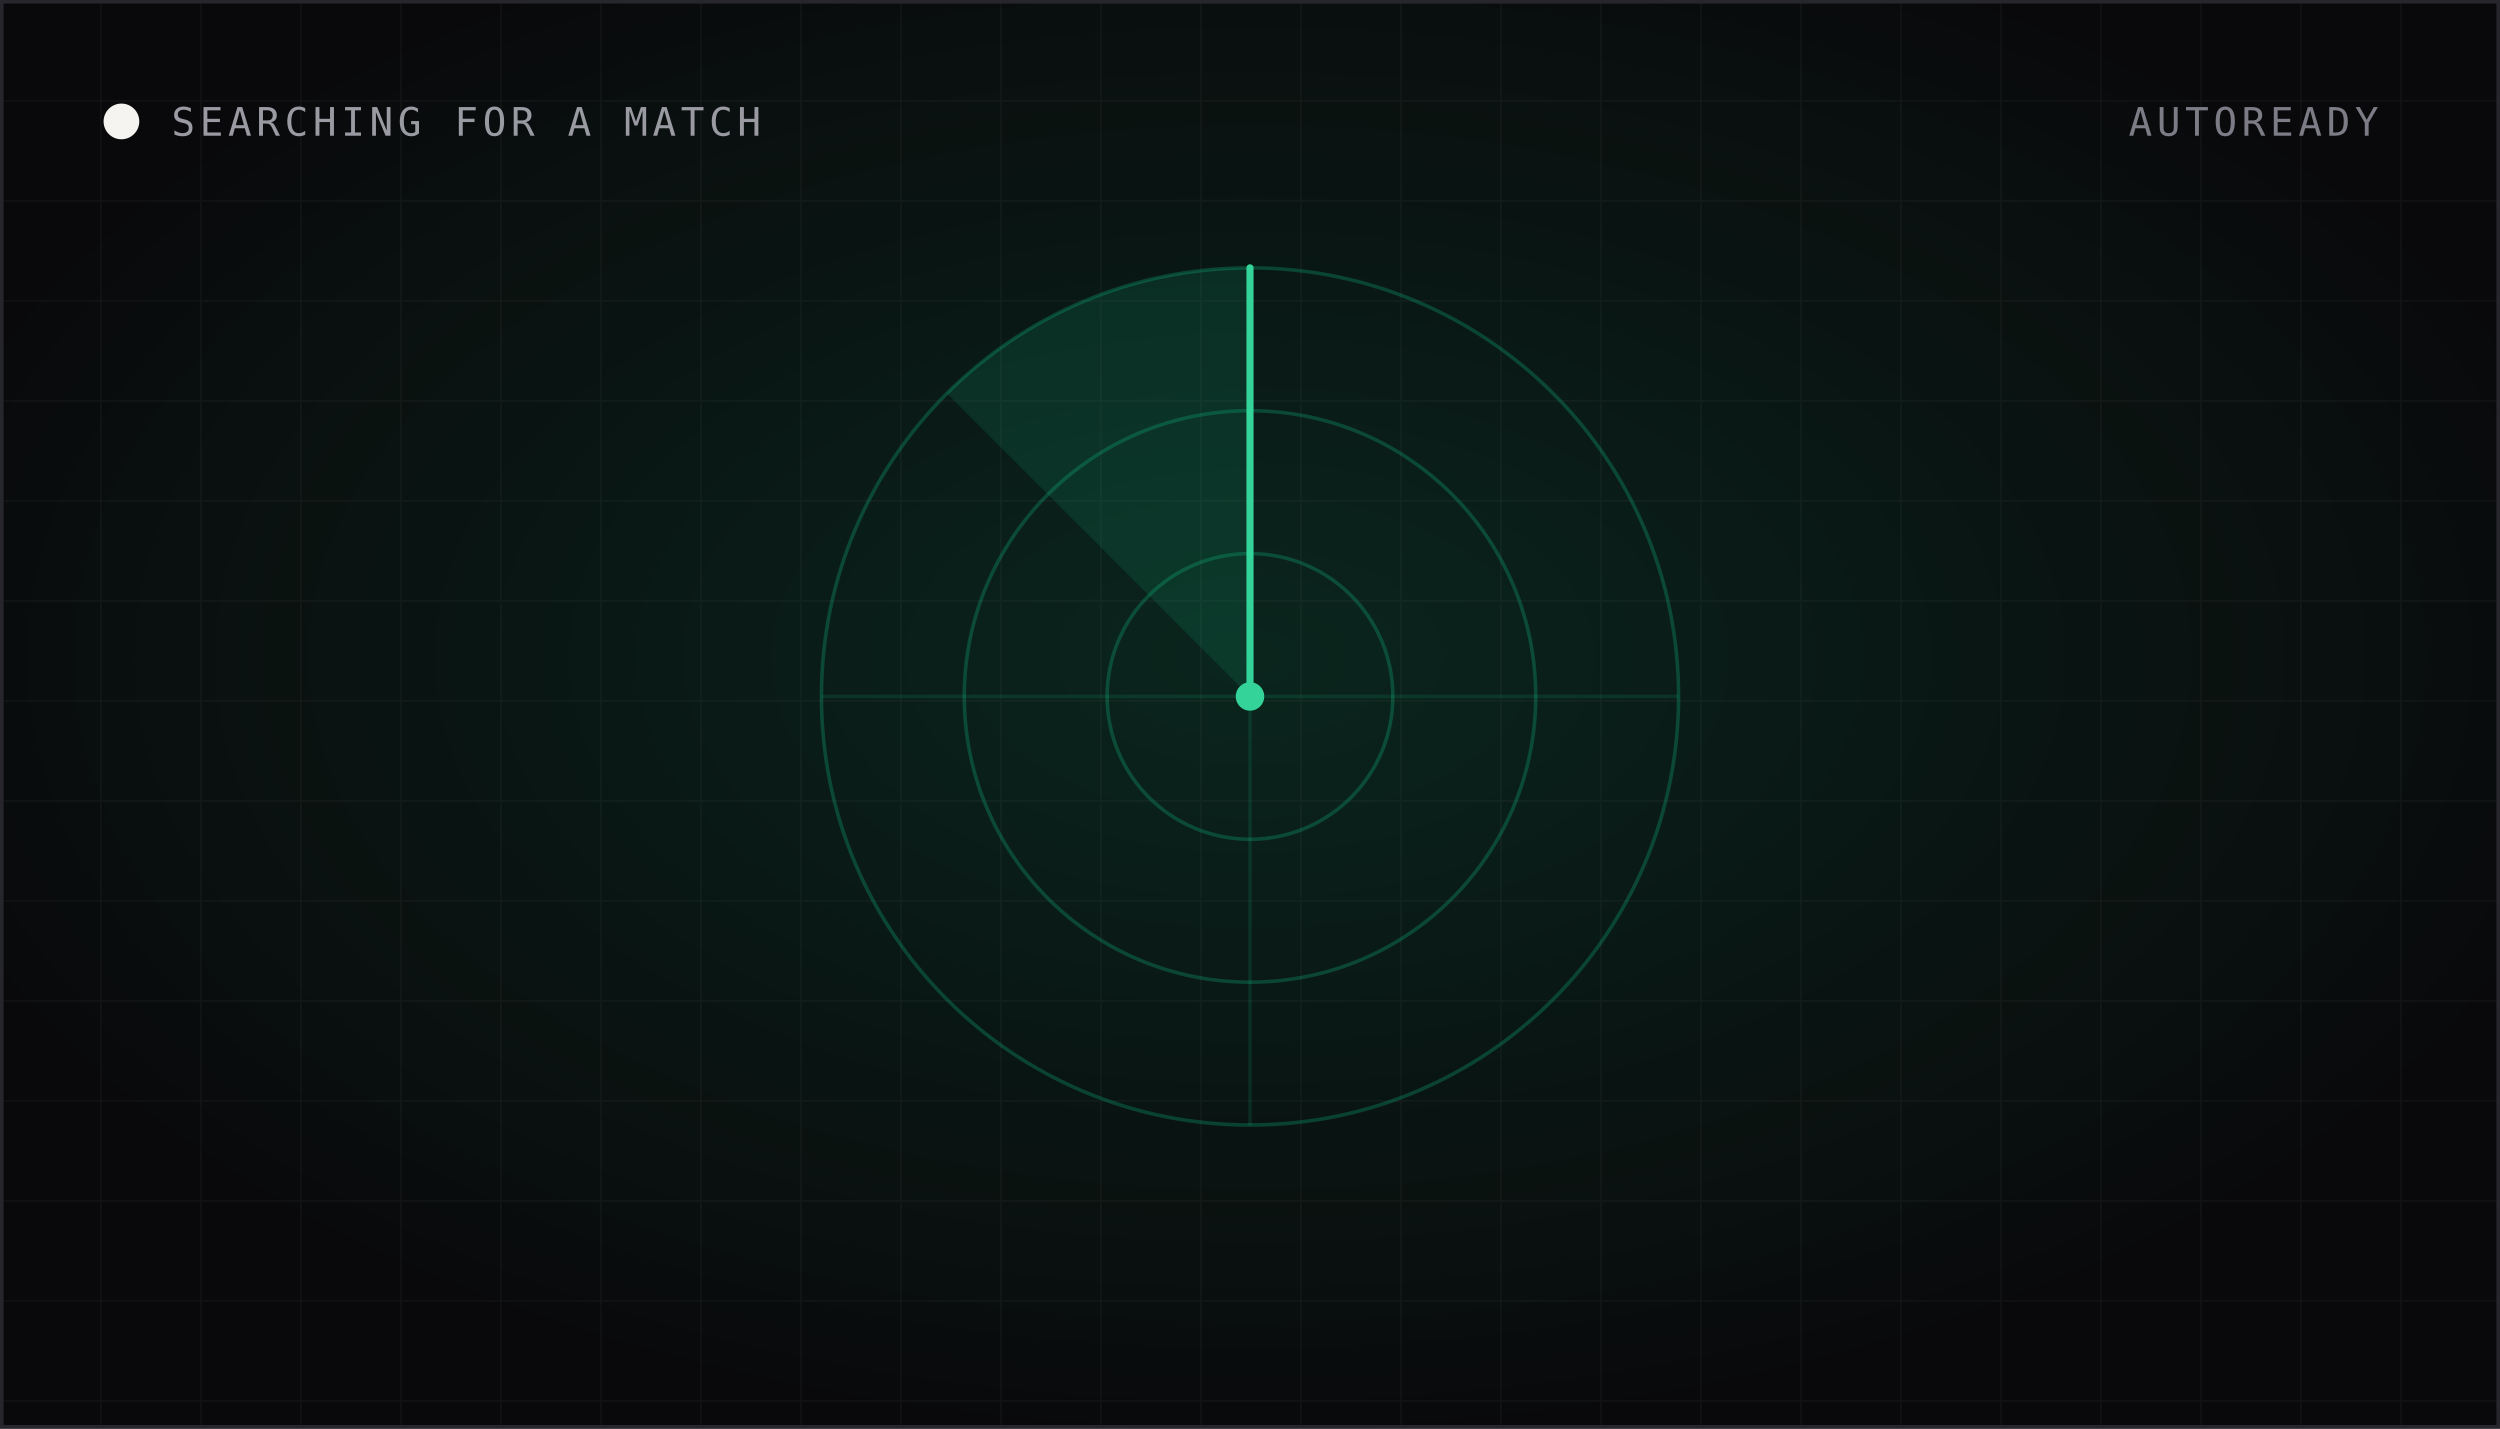
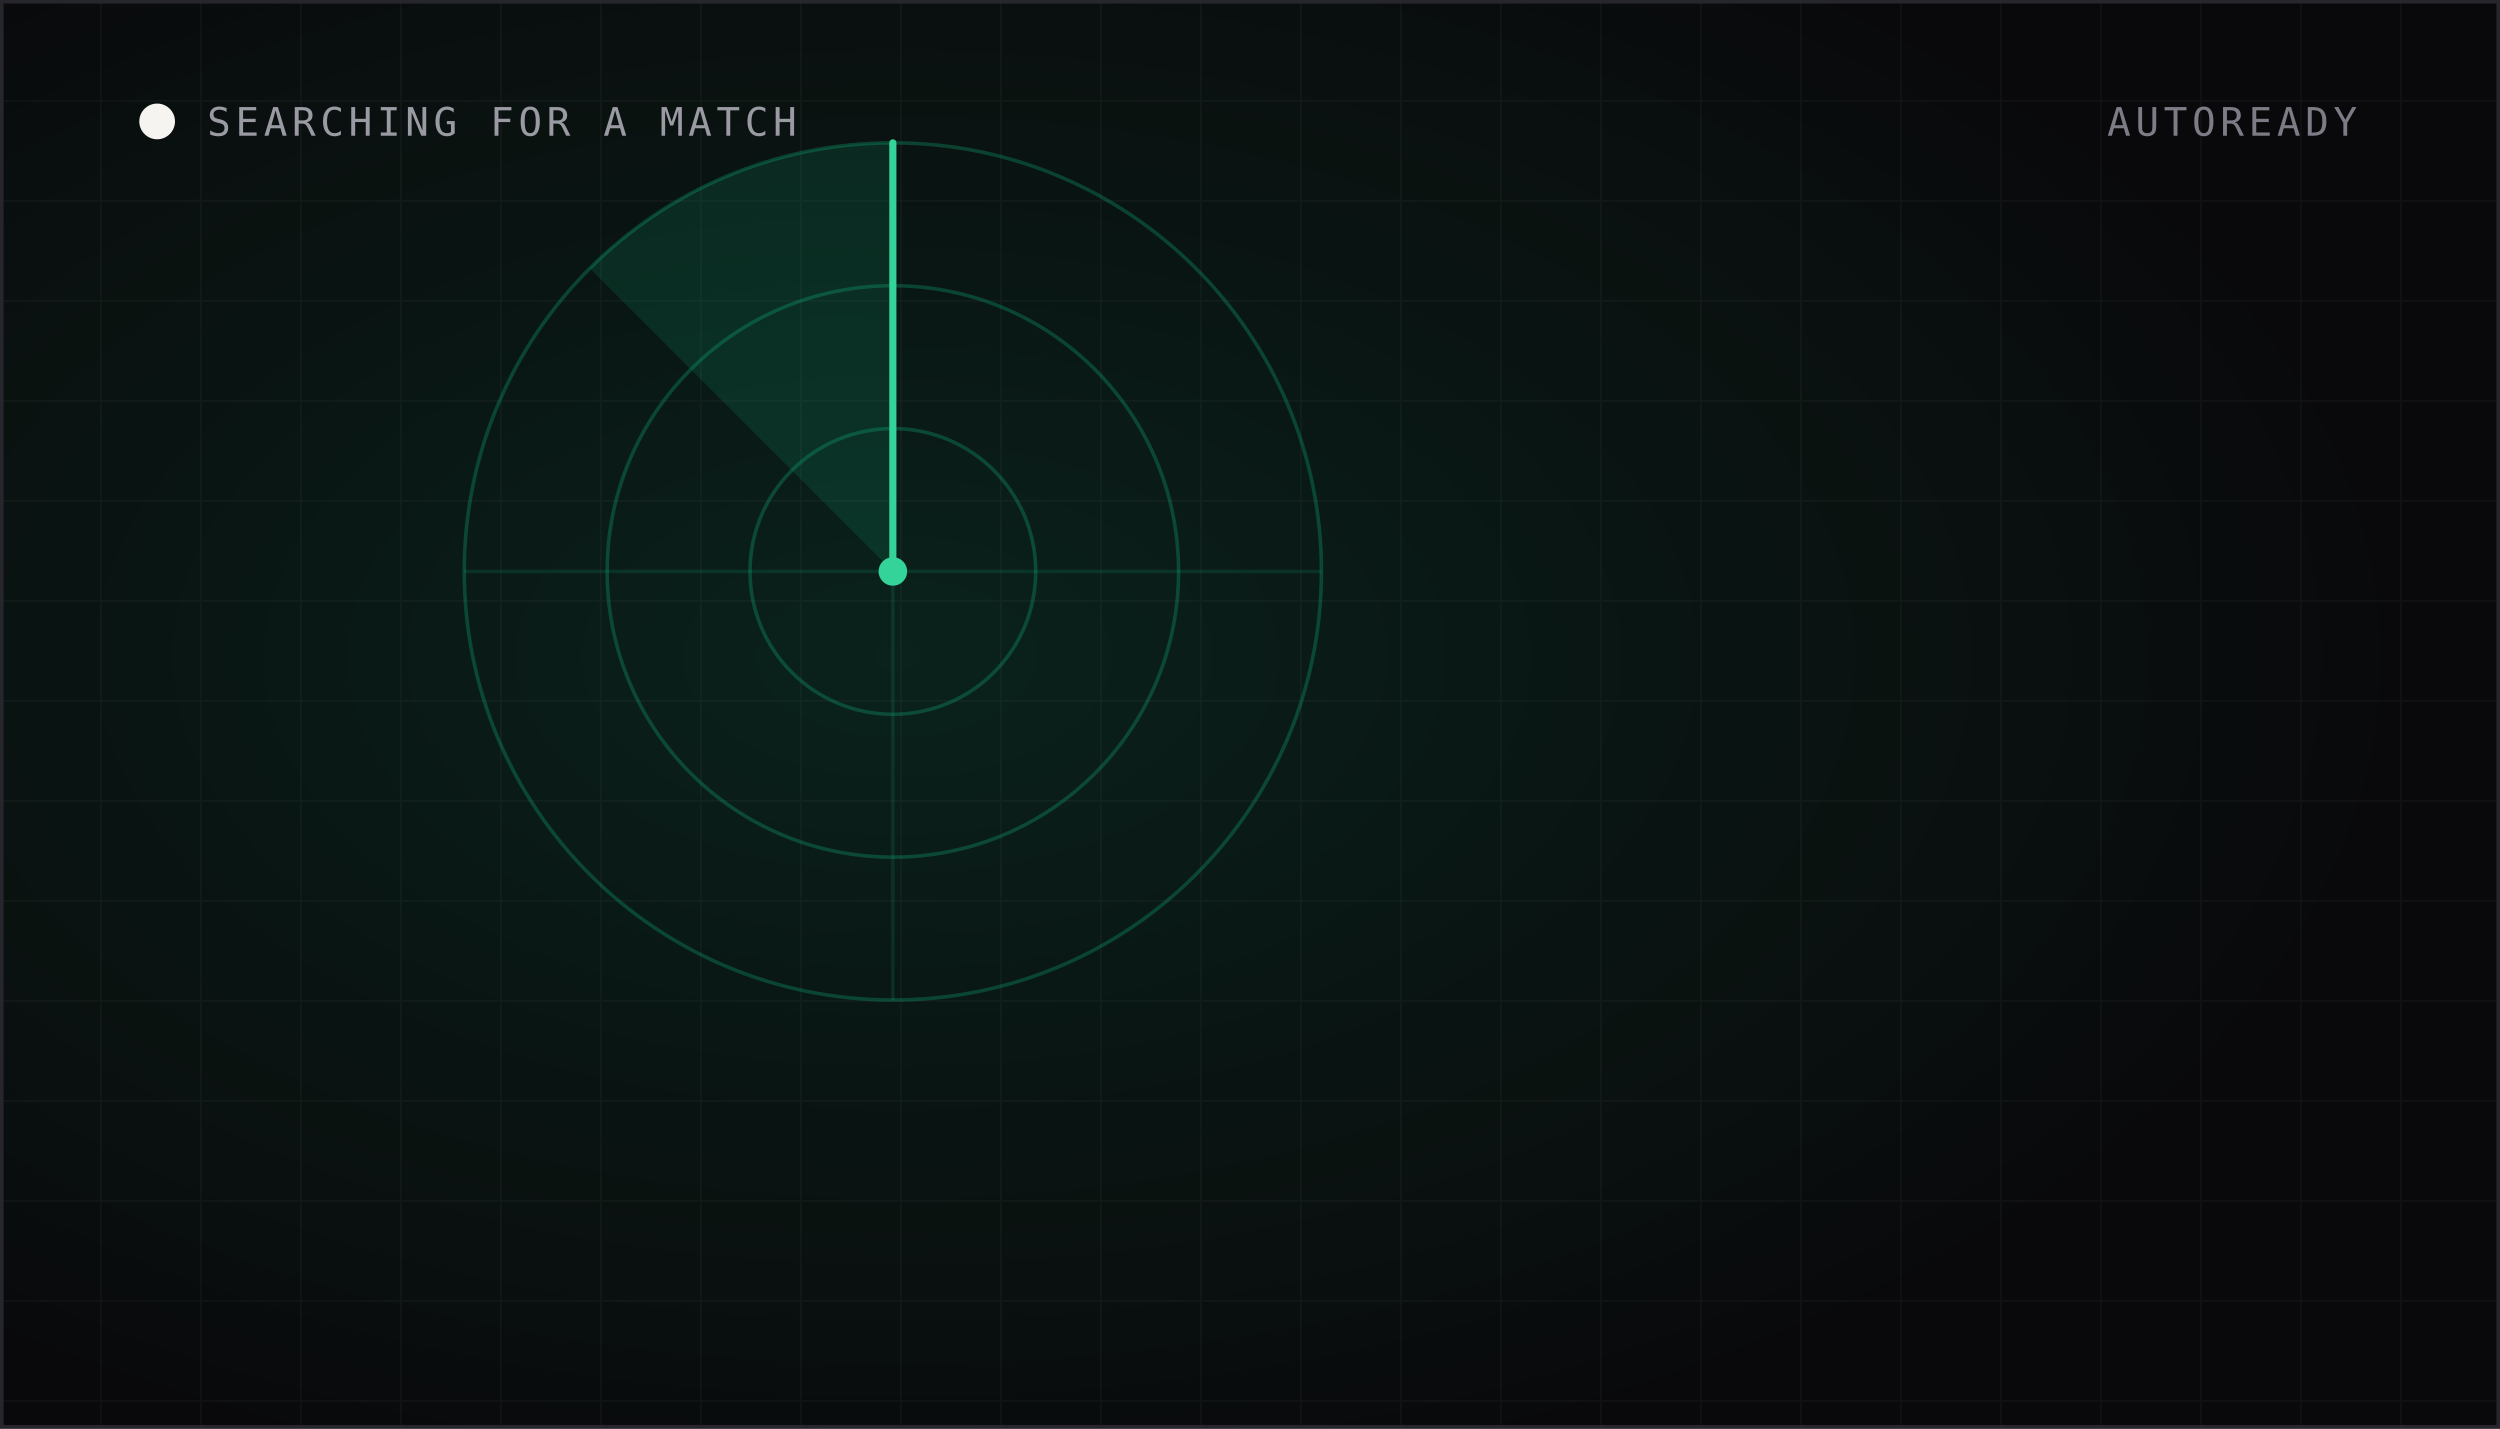
<svg xmlns="http://www.w3.org/2000/svg" viewBox="0 0 700 400" width="700" height="400" role="img" aria-label="AutoReady demo: a radar searches for a match, the match-found popup appears, AutoReady clicks Accept, and a notification reaches your PC and phone.">
  <defs>
+     <radialGradient id="halo" cx="36%" cy="46%" r="60%">
+       <stop offset="0" stop-color="#10B981" stop-opacity=".14" />
+       <stop offset="1" stop-color="#10B981" stop-opacity="0" />
+     </radialGradient>
+     <pattern id="grid" width="28" height="28" patternUnits="userSpaceOnUse">
+       <path d="M28 0H0V28" fill="none" stroke="#F5F4F0" stroke-opacity=".035" />
+     </pattern>
    <linearGradient id="wall" x1="0" y1="0" x2="0" y2="1">
      <stop offset="0" stop-color="#0E3B33" />
      <stop offset=".55" stop-color="#12121A" />
      <stop offset="1" stop-color="#0A1A2B" />
    </linearGradient>
    <symbol id="logo" viewBox="0 0 512 512">
      <rect width="512" height="512" rx="112" fill="#09090B" />
      <g transform="translate(256 256) scale(.84) translate(-203 -283)">
        <polyline points="86.48,263.72 61.02,238.26" fill="none" stroke="#38BDF8" stroke-width="84" />
        <polyline points="18.61,269.37 -4.02,246.74" fill="none" stroke="#10B981" stroke-width="84" />
        <polyline points="78,292 188,402 352,198" fill="none" stroke="#F5F4F0" stroke-width="84" stroke-linejoin="miter" />
        <polygon points="440,104 274,160 412,280" fill="#F5F4F0" />
      </g>
    </symbol>
-     <radialGradient id="halo" cx="50%" cy="46%" r="55%">
-       <stop offset="0" stop-color="#10B981" stop-opacity=".16" />
-       <stop offset="1" stop-color="#10B981" stop-opacity="0" />
-     </radialGradient>
-     <pattern id="grid" width="28" height="28" patternUnits="userSpaceOnUse">
-       <path d="M28 0H0V28" fill="none" stroke="#F5F4F0" stroke-opacity=".035" />
-     </pattern>
  </defs>
  <style>
    .d{font-family:"Segoe UI Variable Display","Segoe UI",Helvetica,Arial,sans-serif}
    .m{font-family:"Cascadia Mono",Consolas,Menlo,monospace}
  </style>
  <rect width="700" height="400" fill="#09090b" />
  <rect width="700" height="400" fill="url(#halo)" />
  <rect width="700" height="400" fill="url(#grid)" />
  <rect x=".5" y=".5" width="699" height="399" fill="none" stroke="#26262C" />
-   <circle cx="34" cy="34" r="5" fill="#F5F4F0">
+   <circle cx="44" cy="34" r="5" fill="#F5F4F0">
    <animate attributeName="fill" values="#F5F4F0;#F5F4F0;#38BDF8;#38BDF8;#10B981;#10B981" keyTimes="0;.32;.34;.54;.56;1" dur="10s" repeatCount="indefinite" calcMode="discrete" />
  </circle>
  <g class="m" font-size="11" letter-spacing="1.3">
-     <text x="48" y="38" fill="#9A9AA3">SEARCHING FOR A MATCH
+     <text x="58" y="38" fill="#9A9AA3">SEARCHING FOR A MATCH
      <animate attributeName="opacity" values="1;1;0;0" keyTimes="0;.32;.34;1" dur="10s" repeatCount="indefinite" />
    </text>
-     <text x="48" y="38" fill="#7DD3FC" opacity="0">MATCH FOUND
+     <text x="58" y="38" fill="#7DD3FC" opacity="0">MATCH FOUND
      <animate attributeName="opacity" values="0;0;1;1;0;0" keyTimes="0;.33;.35;.54;.56;1" dur="10s" repeatCount="indefinite" />
    </text>
-     <text x="48" y="38" fill="#34D399" opacity="0">ACCEPTED
+     <text x="58" y="38" fill="#34D399" opacity="0">ACCEPTED
      <animate attributeName="opacity" values="0;0;1;1;0;0" keyTimes="0;.55;.57;.94;.97;1" dur="10s" repeatCount="indefinite" />
    </text>
  </g>
-   <text class="m" x="666" y="38" font-size="11" letter-spacing="1.3" fill="#7C7C86" text-anchor="end">AUTOREADY</text>
-   <g>
+   <text class="m" x="660" y="38" font-size="11" letter-spacing="1.3" fill="#7C7C86" text-anchor="end">AUTOREADY</text>
+   <g transform="translate(-100 -35)">
    <animate attributeName="opacity" values="1;1;0;0" keyTimes="0;.32;.35;1" dur="10s" repeatCount="indefinite" />
    <g fill="none" stroke="#10B981" stroke-opacity=".28">
      <circle cx="350" cy="195" r="40" />
      <circle cx="350" cy="195" r="80" />
      <circle cx="350" cy="195" r="120" />
      <path d="M230 195H470M350 75V315" stroke-opacity=".14" />
    </g>
    <g>
      <animateTransform attributeName="transform" type="rotate" from="0 350 195" to="360 350 195" dur="2.4s" repeatCount="indefinite" />
      <path d="M350 195L265.1 110.1A120 120 0 0 1 350 75Z" fill="#10B981" fill-opacity=".14" />
      <path d="M350 195V75" stroke="#34D399" stroke-width="2" stroke-linecap="round" />
    </g>
    <circle cx="350" cy="195" r="4" fill="#34D399" />
    <g opacity="0">
      <animate attributeName="opacity" values="0;0;1;1;0;0" keyTimes="0;.22;.24;.32;.35;1" dur="10s" repeatCount="indefinite" />
      <circle cx="412" cy="148" r="6" fill="#38BDF8" />
      <circle cx="412" cy="148" r="6" fill="none" stroke="#38BDF8" stroke-width="2">
        <animate attributeName="r" values="6;24" dur="1s" repeatCount="indefinite" />
        <animate attributeName="stroke-opacity" values=".8;0" dur="1s" repeatCount="indefinite" />
      </circle>
    </g>
  </g>
  <g opacity="0">
    <animate attributeName="opacity" values="0;0;1;1;0;0" keyTimes="0;.33;.36;.94;.97;1" dur="10s" repeatCount="indefinite" />
-     <rect x="195" y="105" width="310" height="175" rx="16" fill="#141418" stroke="#38BDF8" stroke-width="1.5">
+     <rect x="40" y="72" width="420" height="176" rx="16" fill="#141418" stroke="#38BDF8" stroke-width="1.5">
      <animate attributeName="stroke" values="#38BDF8;#38BDF8;#10B981;#10B981" keyTimes="0;.54;.56;1" dur="10s" repeatCount="indefinite" calcMode="discrete" />
    </rect>
-     <text class="m" x="350" y="141" font-size="11" letter-spacing="1.8" text-anchor="middle" fill="#7DD3FC">MATCH FOUND</text>
-     <text class="d" x="350" y="173" font-size="24" font-weight="700" letter-spacing="-.5" text-anchor="middle" fill="#F5F4F0">Your match is ready</text>
-     <rect x="223" y="188" width="254" height="4" rx="2" fill="#26262C" />
-     <rect x="223" y="188" width="254" height="4" rx="2" fill="#38BDF8">
-       <animate attributeName="width" values="254;254;60;254;254" keyTimes="0;.34;.54;.56;1" dur="10s" repeatCount="indefinite" />
+     <text class="m" x="250" y="106" font-size="11" letter-spacing="1.8" text-anchor="middle" fill="#7DD3FC">MATCH FOUND</text>
+     <text class="d" x="250" y="140" font-size="26" font-weight="700" letter-spacing="-.5" text-anchor="middle" fill="#F5F4F0">Your match is ready</text>
+     <rect x="70" y="156" width="360" height="4" rx="2" fill="#26262C" />
+     <rect x="70" y="156" width="360" height="4" rx="2" fill="#38BDF8">
+       <animate attributeName="width" values="360;360;80;360;360" keyTimes="0;.34;.54;.56;1" dur="10s" repeatCount="indefinite" />
      <animate attributeName="fill" values="#38BDF8;#38BDF8;#10B981;#10B981" keyTimes="0;.54;.56;1" dur="10s" repeatCount="indefinite" calcMode="discrete" />
    </rect>
-     <rect x="223" y="206" width="254" height="48" rx="10" fill="#10B981" />
+     <rect x="70" y="178" width="360" height="52" rx="10" fill="#10B981" />
    <g>
      <animate attributeName="opacity" values="1;1;0;0" keyTimes="0;.54;.56;1" dur="10s" repeatCount="indefinite" />
-       <text class="m" x="350" y="236" font-size="15" font-weight="700" letter-spacing="2" text-anchor="middle" fill="#022C1E">ACCEPT</text>
+       <text class="m" x="250" y="209" font-size="15" font-weight="700" letter-spacing="2" text-anchor="middle" fill="#022C1E">ACCEPT</text>
    </g>
    <g opacity="0">
      <animate attributeName="opacity" values="0;0;1;1" keyTimes="0;.54;.56;1" dur="10s" repeatCount="indefinite" />
-       <path d="M291 230l6 6 11-12" fill="none" stroke="#022C1E" stroke-width="3" stroke-linecap="round" stroke-linejoin="round" />
-       <text class="m" x="321" y="236" font-size="15" font-weight="700" letter-spacing="2" fill="#022C1E">ACCEPTED</text>
+       <path d="M192 203l6 6 11-12" fill="none" stroke="#022C1E" stroke-width="3" stroke-linecap="round" stroke-linejoin="round" />
+       <text class="m" x="222" y="209" font-size="15" font-weight="700" letter-spacing="2" fill="#022C1E">ACCEPTED</text>
    </g>
  </g>
-   <circle cx="350" cy="230" r="0" fill="none" stroke="#F5F4F0" stroke-width="2" opacity="0">
+   <circle cx="250" cy="204" r="0" fill="none" stroke="#F5F4F0" stroke-width="2" opacity="0">
    <animate attributeName="r" values="0;0;30;30" keyTimes="0;.52;.62;1" dur="10s" repeatCount="indefinite" />
    <animate attributeName="opacity" values="0;.7;0;0" keyTimes="0;.52;.62;1" dur="10s" repeatCount="indefinite" />
  </circle>
  <g opacity="0">
    <animate attributeName="opacity" values="0;0;1;1;0;0" keyTimes="0;.38;.40;.94;.97;1" dur="10s" repeatCount="indefinite" />
-     <animateTransform attributeName="transform" type="translate" values="560 330;560 330;350 232;350 232;462 262;462 262" keyTimes="0;.38;.52;.54;.64;1" dur="10s" repeatCount="indefinite" />
+     <animateTransform attributeName="transform" type="translate" values="440 300;440 300;250 205;250 205;360 238;360 238" keyTimes="0;.38;.52;.54;.64;1" dur="10s" repeatCount="indefinite" />
    <path d="M0 0L0 17L4.5 13L7.5 20L10.5 18.7L7.6 12H13Z" fill="#F5F4F0" stroke="#09090b" stroke-width="1.2" stroke-linejoin="round" />
  </g>
  <g opacity="0">
    <animate attributeName="opacity" values="0;0;1;1;0;0" keyTimes="0;.63;.66;.94;.97;1" dur="10s" repeatCount="indefinite" />
    <animateTransform attributeName="transform" type="translate" values="0 14;0 14;0 0;0 0" keyTimes="0;.63;.67;1" dur="10s" repeatCount="indefinite" />
-     <rect x="30" y="294" width="340" height="86" rx="8" fill="#2B2B2B" stroke="#454545" />
-     <use href="#logo" x="44" y="307" width="16" height="16" />
-     <text class="d" x="67" y="319" font-size="12" fill="#C5C5C5">AutoReady</text>
-     <text class="d" x="356" y="319" font-size="11.5" fill="#8E8E8E" text-anchor="end">now</text>
-     <text class="d" x="44" y="346" font-size="14" font-weight="600" fill="#FFFFFF">Match accepted in Dota 2</text>
-     <text class="d" x="44" y="365" font-size="13" fill="#C5C5C5">Come back, it's starting.</text>
+     <rect x="40" y="276" width="420" height="92" rx="8" fill="#2B2B2B" stroke="#454545" />
+     <use href="#logo" x="56" y="290" width="18" height="18" />
+     <text class="d" x="82" y="304" font-size="12.5" fill="#C5C5C5">AutoReady</text>
+     <text class="d" x="444" y="304" font-size="12" fill="#8E8E8E" text-anchor="end">now</text>
+     <text class="d" x="56" y="332" font-size="15" font-weight="600" fill="#FFFFFF">Match accepted in Dota 2</text>
+     <text class="d" x="56" y="352" font-size="13.5" fill="#C5C5C5">Come back, it's starting.</text>
  </g>
  <g opacity="0">
    <animate attributeName="opacity" values="0;0;1;1;0;0" keyTimes="0;.69;.72;.94;.97;1" dur="10s" repeatCount="indefinite" />
    <animateTransform attributeName="transform" type="translate" values="0 14;0 14;0 0;0 0" keyTimes="0;.69;.73;1" dur="10s" repeatCount="indefinite" />
-     <rect x="525" y="56" width="150" height="318" rx="30" fill="#0B0B0E" stroke="#4A4A54" stroke-width="2" />
-     <rect x="529" y="60" width="142" height="310" rx="26" fill="url(#wall)" />
-     <rect x="577" y="68" width="46" height="13" rx="6.5" fill="#000" />
-     <text class="d" x="600" y="108" font-size="10" font-weight="600" text-anchor="middle" fill="#fff" fill-opacity=".75">Monday, November 9</text>
-     <text class="d" x="600" y="148" font-size="46" font-weight="600" text-anchor="middle" fill="#fff" fill-opacity=".92">9:41</text>
-     <rect x="535" y="168" width="130" height="74" rx="16" fill="#26262C" fill-opacity=".88" stroke="#fff" stroke-opacity=".08" />
-     <rect x="543" y="176" width="22" height="22" rx="6" fill="#338574" />
-     <path d="M548.500 182.500h11a1.500 1.500 0 0 1 1.500 1.500v6a1.500 1.500 0 0 1-1.500 1.500h-6l-3 2.500v-2.500h-2a1.500 1.500 0 0 1-1.500-1.500v-6a1.500 1.500 0 0 1 1.500-1.500z" fill="#fff" />
-     <text class="d" x="572" y="191" font-size="10" fill="#fff" fill-opacity=".6">ntfy</text>
-     <text class="d" x="657" y="191" font-size="10" fill="#fff" fill-opacity=".45" text-anchor="end">now</text>
-     <text class="d" x="543" y="211" font-size="11.500" font-weight="600" fill="#fff">Match accepted</text>
-     <text class="d" x="543" y="224" font-size="10.500" fill="#fff" fill-opacity=".78">Come back, it's starting.</text>
-     <circle cx="555" cy="342" r="14" fill="#fff" fill-opacity=".14" />
-     <circle cx="645" cy="342" r="14" fill="#fff" fill-opacity=".14" />
-     <rect x="577" y="360" width="46" height="4" rx="2" fill="#fff" fill-opacity=".7" />
+     <rect x="514" y="72" width="146" height="296" rx="28" fill="#0B0B0E" stroke="#4A4A54" stroke-width="2" />
+     <rect x="518" y="76" width="138" height="288" rx="24" fill="url(#wall)" />
+     <rect x="564" y="84" width="46" height="13" rx="6.5" fill="#000" />
+     <text class="d" x="587" y="122" font-size="10" font-weight="600" text-anchor="middle" fill="#fff" fill-opacity=".75">Monday, November 9</text>
+     <text class="d" x="587" y="162" font-size="46" font-weight="600" text-anchor="middle" fill="#fff" fill-opacity=".92">9:41</text>
+     <rect x="524" y="182" width="126" height="76" rx="16" fill="#26262C" fill-opacity=".88" stroke="#fff" stroke-opacity=".08" />
+     <rect x="532" y="190" width="22" height="22" rx="6" fill="#338574" />
+     <path d="M537.500 196.500h11a1.500 1.500 0 0 1 1.500 1.500v6a1.500 1.500 0 0 1-1.500 1.500h-6l-3 2.500v-2.500h-2a1.500 1.500 0 0 1-1.500-1.500v-6a1.500 1.500 0 0 1 1.500-1.500z" fill="#fff" />
+     <text class="d" x="561" y="205" font-size="10" fill="#fff" fill-opacity=".6">ntfy</text>
+     <text class="d" x="642" y="205" font-size="10" fill="#fff" fill-opacity=".45" text-anchor="end">now</text>
+     <text class="d" x="532" y="228" font-size="11.500" font-weight="600" fill="#fff">Match accepted</text>
+     <text class="d" x="532" y="243" font-size="10.500" fill="#fff" fill-opacity=".78">Come back, it's starting.</text>
+     <circle cx="541" cy="334" r="14" fill="#fff" fill-opacity=".14" />
+     <circle cx="633" cy="334" r="14" fill="#fff" fill-opacity=".14" />
+     <rect x="564" y="354" width="46" height="4" rx="2" fill="#fff" fill-opacity=".7" />
  </g>
</svg>
